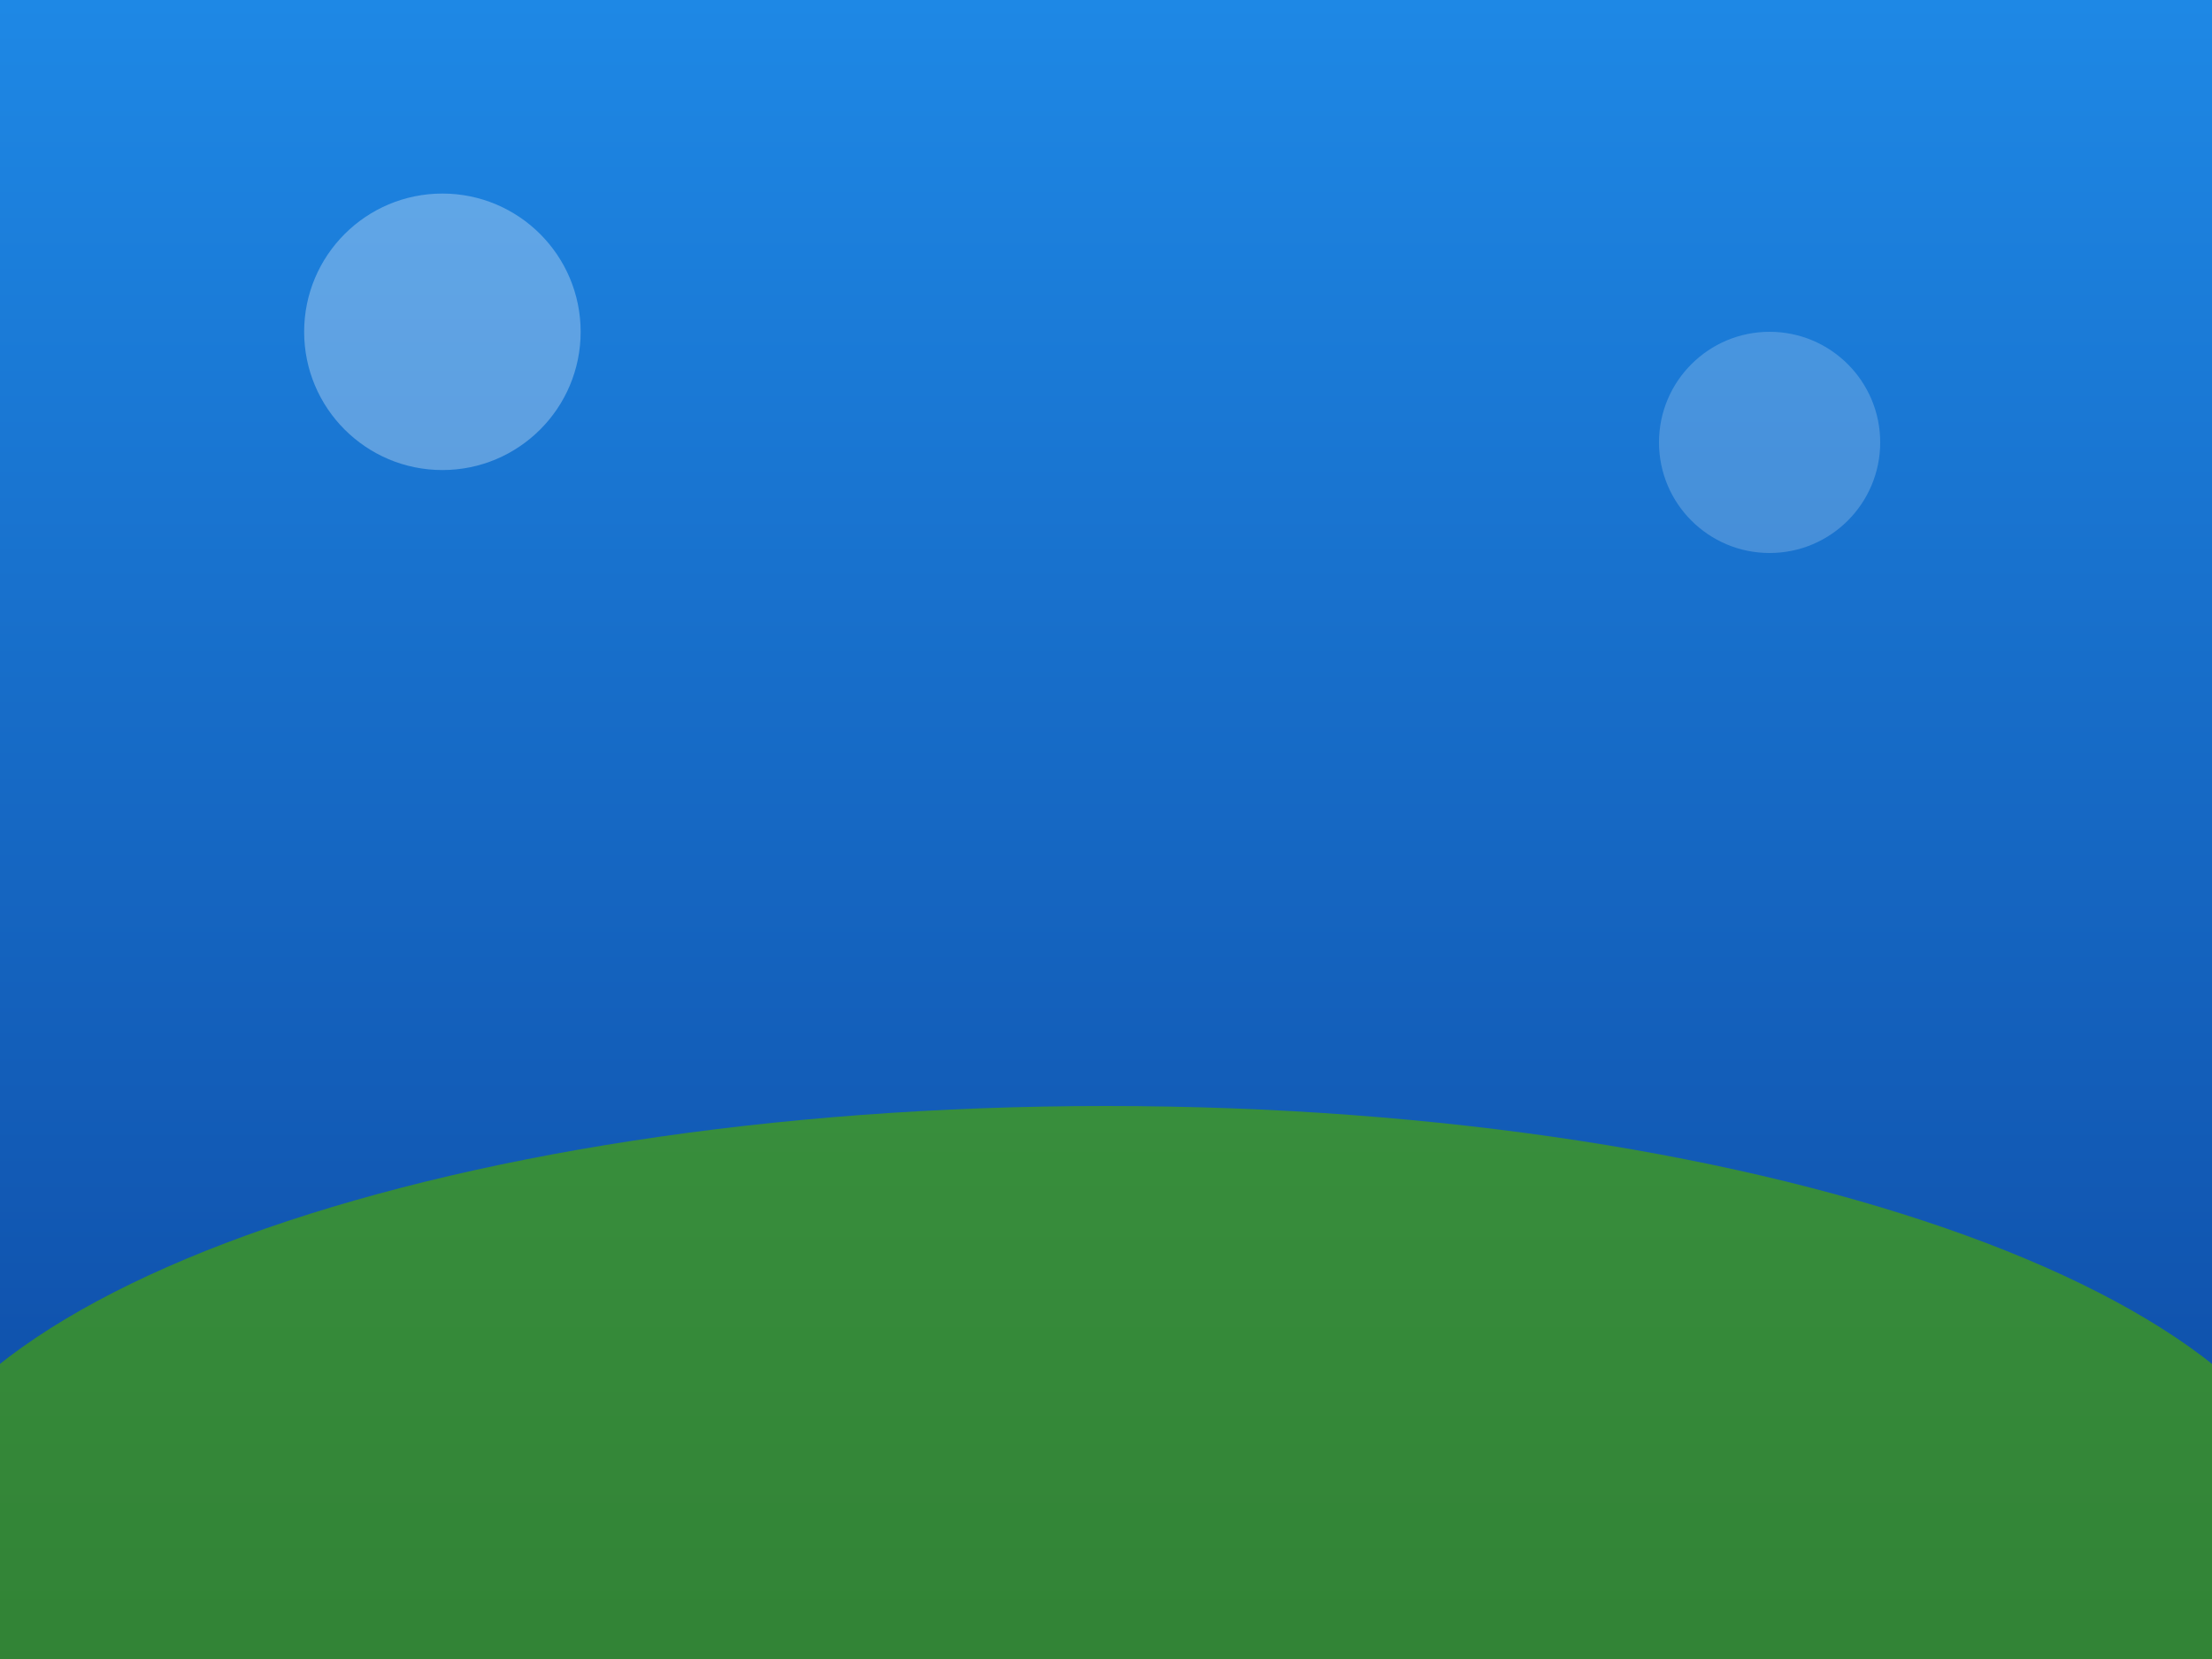
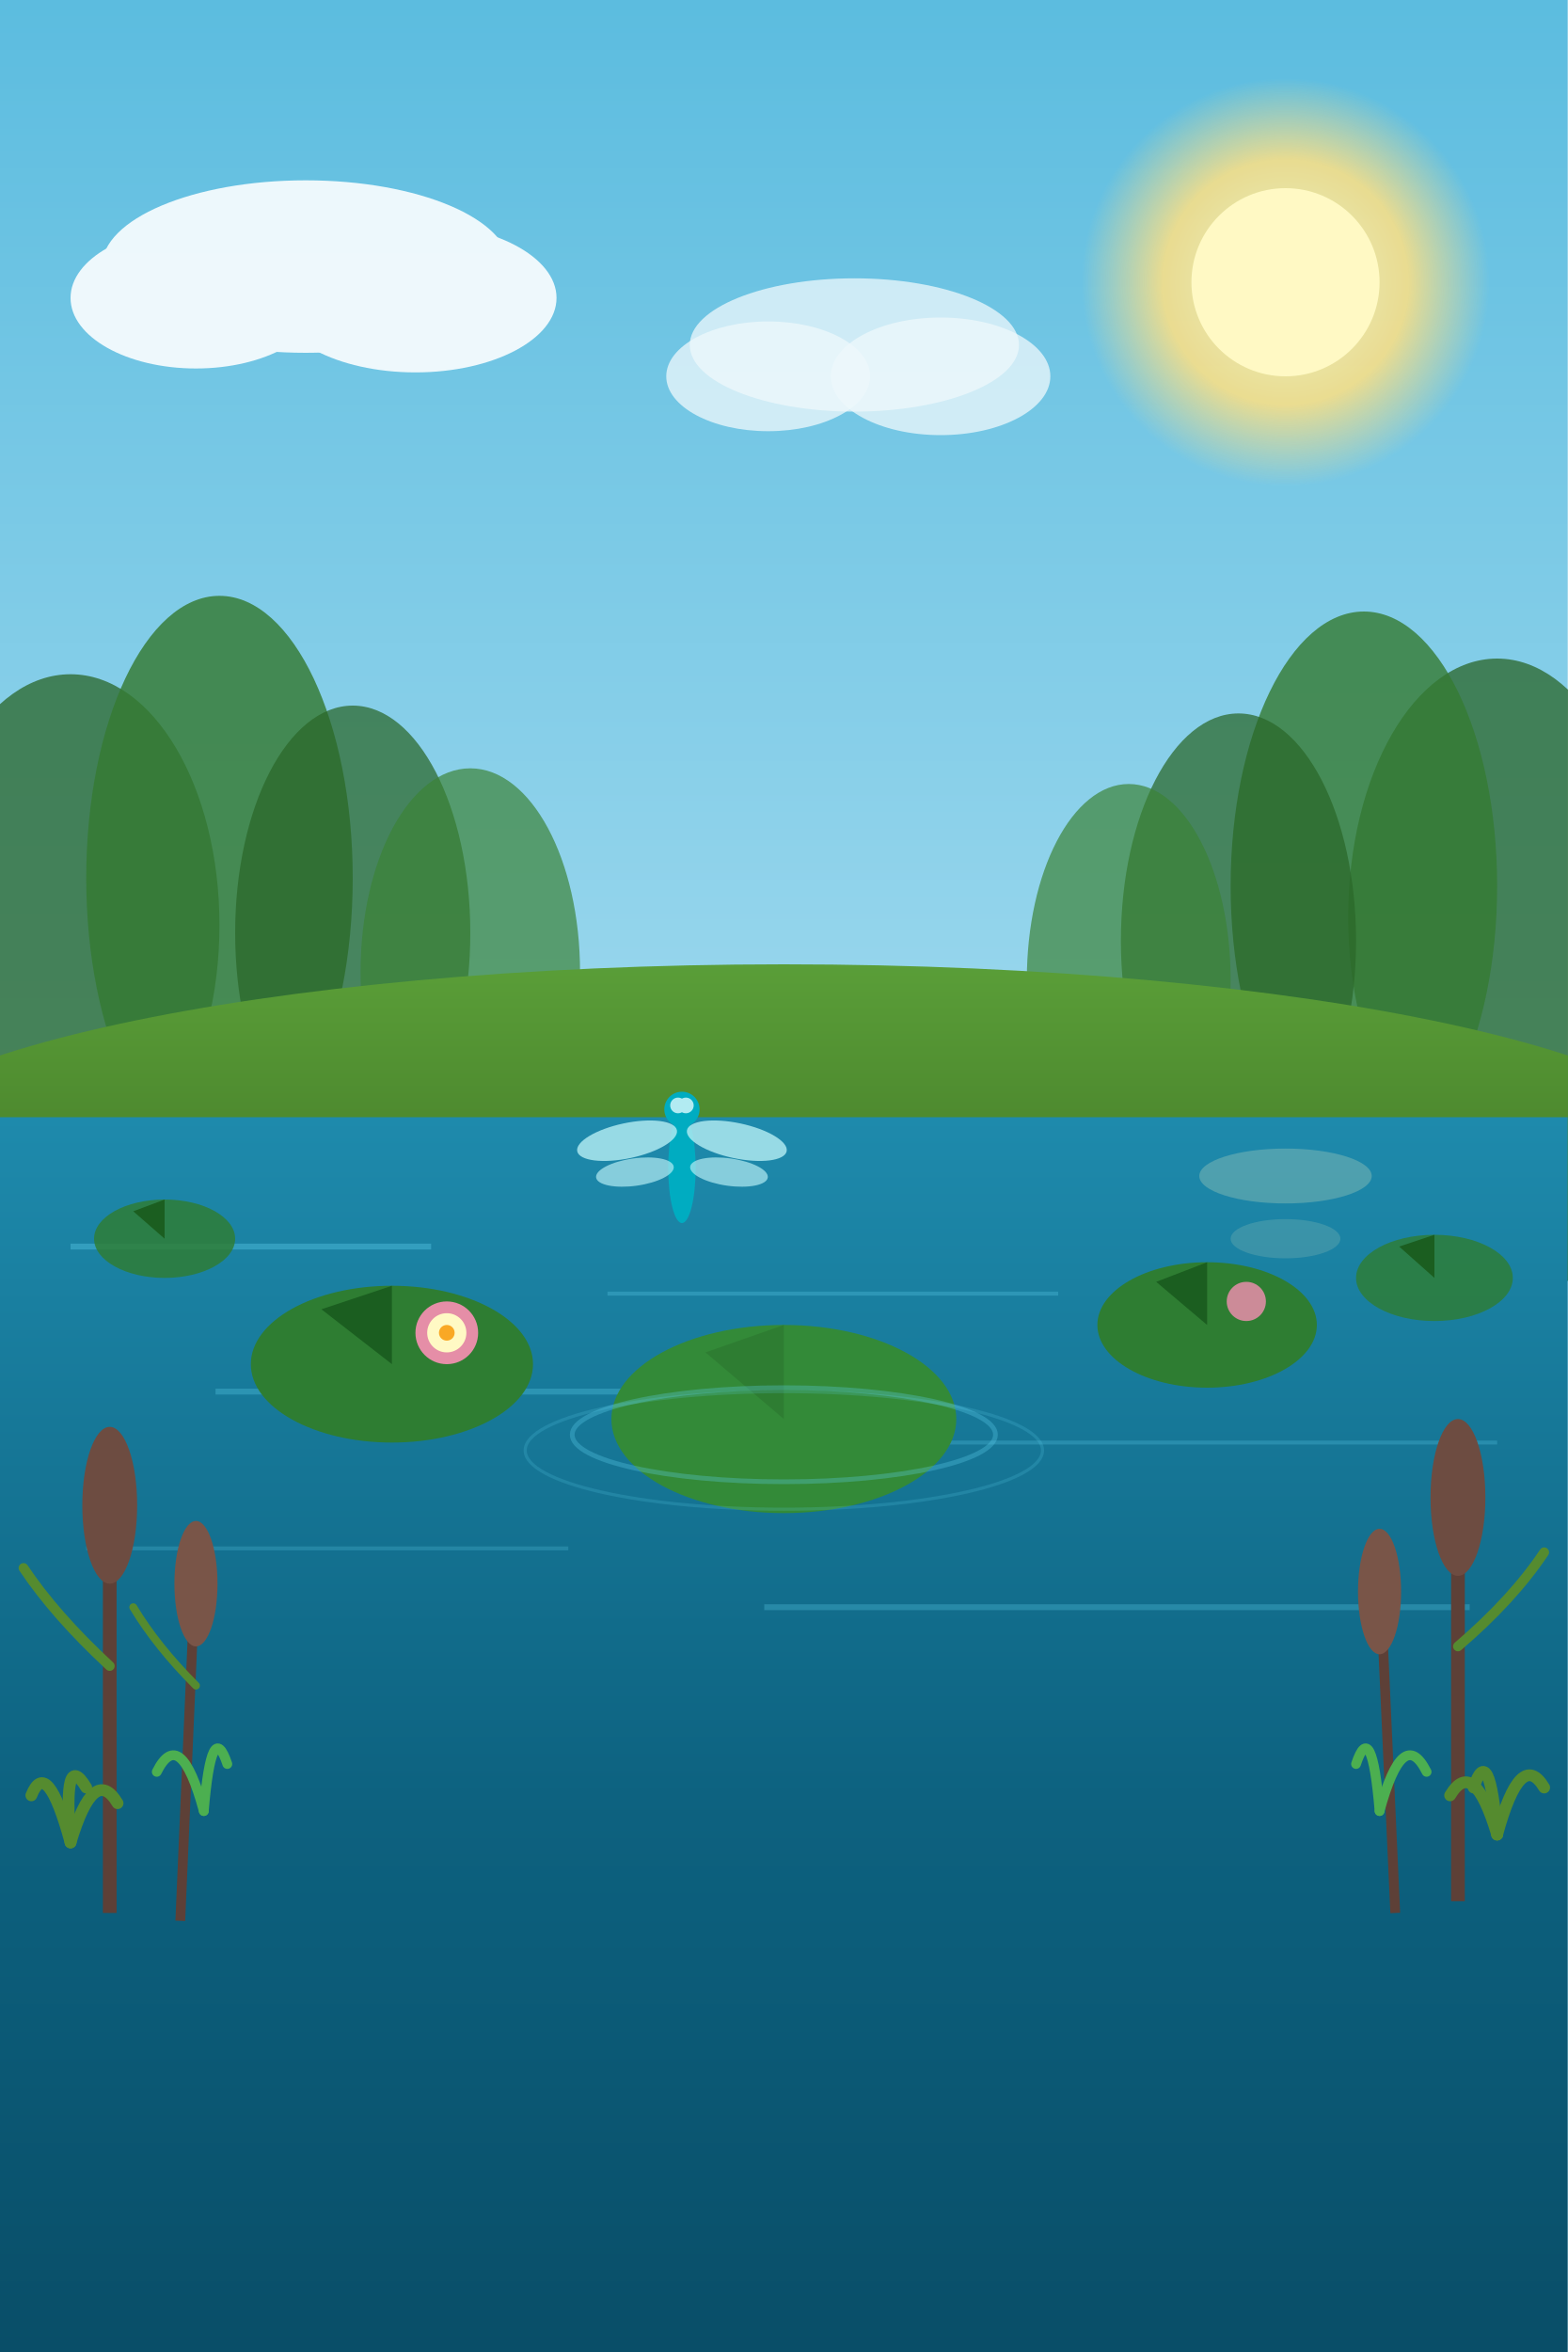
- <svg xmlns="http://www.w3.org/2000/svg" viewBox="0 0 400 300" width="400" height="300">
+ <svg xmlns="http://www.w3.org/2000/svg" viewBox="0 0 400 600" width="400" height="600">
  <defs>
-     <linearGradient id="water" x1="0%" y1="0%" x2="0%" y2="100%">
-       <stop offset="0%" style="stop-color:#1e88e5" />
-       <stop offset="100%" style="stop-color:#0d47a1" />
+     <linearGradient id="pg-sky" x1="0" y1="0" x2="0" y2="1">
+       <stop offset="0%" stop-color="#5bbcdf" />
+       <stop offset="55%" stop-color="#a8ddf0" />
+       <stop offset="100%" stop-color="#cef0ff" />
    </linearGradient>
-     <linearGradient id="grass" x1="0%" y1="100%" x2="0%" y2="0%">
-       <stop offset="0%" style="stop-color:#2e7d32" />
-       <stop offset="100%" style="stop-color:#388e3c" />
+     <linearGradient id="pg-water" x1="0" y1="0" x2="0" y2="1">
+       <stop offset="0%" stop-color="#1e8aac" />
+       <stop offset="55%" stop-color="#0d6280" />
+       <stop offset="100%" stop-color="#094e68" />
    </linearGradient>
+     <linearGradient id="pg-bank" x1="0" y1="0" x2="0" y2="1">
+       <stop offset="0%" stop-color="#5a9e38" />
+       <stop offset="100%" stop-color="#3a6a20" />
+     </linearGradient>
+     <radialGradient id="pg-sun" cx="50%" cy="50%" r="50%">
+       <stop offset="0%" stop-color="#fff9c4" />
+       <stop offset="60%" stop-color="#ffe082" />
+       <stop offset="100%" stop-color="#ffe08200" />
+     </radialGradient>
  </defs>
-   <rect width="400" height="300" fill="url(#water)" />
-   <ellipse cx="200" cy="280" rx="220" ry="80" fill="url(#grass)" />
-   <circle cx="80" cy="60" r="25" fill="#fff" opacity="0.3" />
-   <circle cx="320" cy="80" r="20" fill="#fff" opacity="0.2" />
+   <rect width="400" height="600" fill="url(#pg-sky)" />
+   <circle cx="328" cy="72" r="52" fill="url(#pg-sun)" opacity="0.85" />
+   <circle cx="328" cy="72" r="24" fill="#fff9c4" />
+   <g opacity="0.88">
+     <ellipse cx="78" cy="68" rx="52" ry="22" fill="#fff" />
+     <ellipse cx="50" cy="76" rx="32" ry="18" fill="#fff" />
+     <ellipse cx="106" cy="76" rx="36" ry="19" fill="#fff" />
+     <ellipse cx="218" cy="88" rx="42" ry="17" fill="#fff" opacity="0.75" />
+     <ellipse cx="196" cy="96" rx="26" ry="14" fill="#fff" opacity="0.75" />
+     <ellipse cx="240" cy="96" rx="28" ry="15" fill="#fff" opacity="0.75" />
+   </g>
+   <ellipse cx="18" cy="236" rx="38" ry="64" fill="#2a6628" opacity="0.75" />
+   <ellipse cx="56" cy="224" rx="34" ry="72" fill="#357a32" opacity="0.82" />
+   <ellipse cx="90" cy="238" rx="30" ry="58" fill="#2a6628" opacity="0.72" />
+   <ellipse cx="120" cy="248" rx="28" ry="52" fill="#3a8235" opacity="0.68" />
+   <ellipse cx="382" cy="234" rx="38" ry="66" fill="#2a6628" opacity="0.75" />
+   <ellipse cx="348" cy="226" rx="34" ry="70" fill="#357a32" opacity="0.80" />
+   <ellipse cx="316" cy="240" rx="30" ry="58" fill="#2a6628" opacity="0.72" />
+   <ellipse cx="288" cy="250" rx="26" ry="50" fill="#3a8235" opacity="0.68" />
+   <ellipse cx="200" cy="298" rx="240" ry="52" fill="url(#pg-bank)" />
+   <rect x="0" y="285" width="400" height="315" fill="url(#pg-water)" />
+   <line x1="18" y1="318" x2="110" y2="318" stroke="#5fd0ee" stroke-width="1.5" opacity="0.35" />
+   <line x1="155" y1="330" x2="270" y2="330" stroke="#5fd0ee" stroke-width="1" opacity="0.28" />
+   <line x1="55" y1="355" x2="168" y2="355" stroke="#5fd0ee" stroke-width="1.5" opacity="0.30" />
+   <line x1="240" y1="368" x2="382" y2="368" stroke="#5fd0ee" stroke-width="1" opacity="0.25" />
+   <line x1="22" y1="395" x2="145" y2="395" stroke="#5fd0ee" stroke-width="1" opacity="0.22" />
+   <line x1="195" y1="410" x2="375" y2="410" stroke="#5fd0ee" stroke-width="1.5" opacity="0.28" />
+   <ellipse cx="328" cy="300" rx="22" ry="7" fill="#fff9c4" opacity="0.22" />
+   <ellipse cx="328" cy="316" rx="14" ry="5" fill="#fff9c4" opacity="0.14" />
+   <ellipse cx="100" cy="348" rx="36" ry="20" fill="#2e7d32" />
+   <path d="M100 348 L100 328 L82 334 Z" fill="#1b5e20" />
+   <circle cx="114" cy="340" r="8" fill="#f48fb1" opacity="0.92" />
+   <circle cx="114" cy="340" r="5" fill="#fff9c4" />
+   <circle cx="114" cy="340" r="2" fill="#f9a825" />
+   <ellipse cx="200" cy="362" rx="44" ry="24" fill="#338a38" />
+   <path d="M200 362 L200 338 L180 345 Z" fill="#2e7d32" />
+   <ellipse cx="200" cy="366" rx="54" ry="12" fill="none" stroke="#5fd0ee" stroke-width="1.2" opacity="0.3" />
+   <ellipse cx="200" cy="370" rx="66" ry="15" fill="none" stroke="#5fd0ee" stroke-width="0.8" opacity="0.18" />
+   <ellipse cx="308" cy="338" rx="28" ry="16" fill="#2e7d32" />
+   <path d="M308 338 L308 322 L295 327 Z" fill="#1b5e20" />
+   <circle cx="318" cy="332" r="5" fill="#f48fb1" opacity="0.8" />
+   <ellipse cx="42" cy="316" rx="18" ry="10" fill="#2e7d32" opacity="0.82" />
+   <path d="M42 316 L42 306 L34 309 Z" fill="#1b5e20" />
+   <ellipse cx="366" cy="326" rx="20" ry="11" fill="#2e7d32" opacity="0.80" />
+   <path d="M366 326 L366 315 L357 318 Z" fill="#1b5e20" />
+   <line x1="28" y1="488" x2="28" y2="378" stroke="#5d4037" stroke-width="3.5" />
+   <ellipse cx="28" cy="384" rx="7" ry="20" fill="#6d4c41" />
+   <path d="M28 425 Q14 412 6 400" stroke="#558b2f" stroke-width="2.5" fill="none" stroke-linecap="round" />
+   <line x1="46" y1="490" x2="50" y2="398" stroke="#5d4037" stroke-width="2.5" />
+   <ellipse cx="50" cy="404" rx="5.5" ry="16" fill="#795548" />
+   <path d="M50 430 Q40 420 34 410" stroke="#558b2f" stroke-width="2" fill="none" stroke-linecap="round" />
+   <line x1="372" y1="485" x2="372" y2="376" stroke="#5d4037" stroke-width="3.5" />
+   <ellipse cx="372" cy="382" rx="7" ry="20" fill="#6d4c41" />
+   <path d="M372 420 Q386 408 394 396" stroke="#558b2f" stroke-width="2.5" fill="none" stroke-linecap="round" />
+   <line x1="356" y1="488" x2="352" y2="400" stroke="#5d4037" stroke-width="2.5" />
+   <ellipse cx="352" cy="406" rx="5.5" ry="16" fill="#795548" />
+   <path d="M18 470 Q12 448 8 458" stroke="#558b2f" stroke-width="3" fill="none" stroke-linecap="round" />
+   <path d="M18 470 Q16 446 22 456" stroke="#558b2f" stroke-width="3" fill="none" stroke-linecap="round" />
+   <path d="M18 470 Q24 450 30 460" stroke="#558b2f" stroke-width="3" fill="none" stroke-linecap="round" />
+   <path d="M52 462 Q46 440 40 452" stroke="#4caf50" stroke-width="2.5" fill="none" stroke-linecap="round" />
+   <path d="M52 462 Q54 438 58 450" stroke="#4caf50" stroke-width="2.5" fill="none" stroke-linecap="round" />
+   <path d="M382 468 Q388 446 394 456" stroke="#558b2f" stroke-width="3" fill="none" stroke-linecap="round" />
+   <path d="M382 468 Q380 444 376 456" stroke="#558b2f" stroke-width="3" fill="none" stroke-linecap="round" />
+   <path d="M382 468 Q376 448 370 458" stroke="#558b2f" stroke-width="3" fill="none" stroke-linecap="round" />
+   <path d="M352 462 Q358 440 364 452" stroke="#4caf50" stroke-width="2.5" fill="none" stroke-linecap="round" />
+   <path d="M352 462 Q350 438 346 450" stroke="#4caf50" stroke-width="2.5" fill="none" stroke-linecap="round" />
+   <ellipse cx="174" cy="298" rx="3.5" ry="14" fill="#00acc1" />
+   <circle cx="174" cy="283" r="4.5" fill="#00acc1" />
+   <circle cx="173" cy="282" r="2" fill="#b2ebf2" />
+   <circle cx="175" cy="282" r="2" fill="#b2ebf2" />
+   <ellipse cx="160" cy="291" rx="13" ry="4.5" fill="#b2ebf2" opacity="0.82" transform="rotate(-12 160 291)" />
+   <ellipse cx="188" cy="291" rx="13" ry="4.5" fill="#b2ebf2" opacity="0.82" transform="rotate(12 188 291)" />
+   <ellipse cx="162" cy="299" rx="10" ry="3.5" fill="#b2ebf2" opacity="0.70" transform="rotate(-8 162 299)" />
+   <ellipse cx="186" cy="299" rx="10" ry="3.5" fill="#b2ebf2" opacity="0.70" transform="rotate(8 186 299)" />
</svg>
